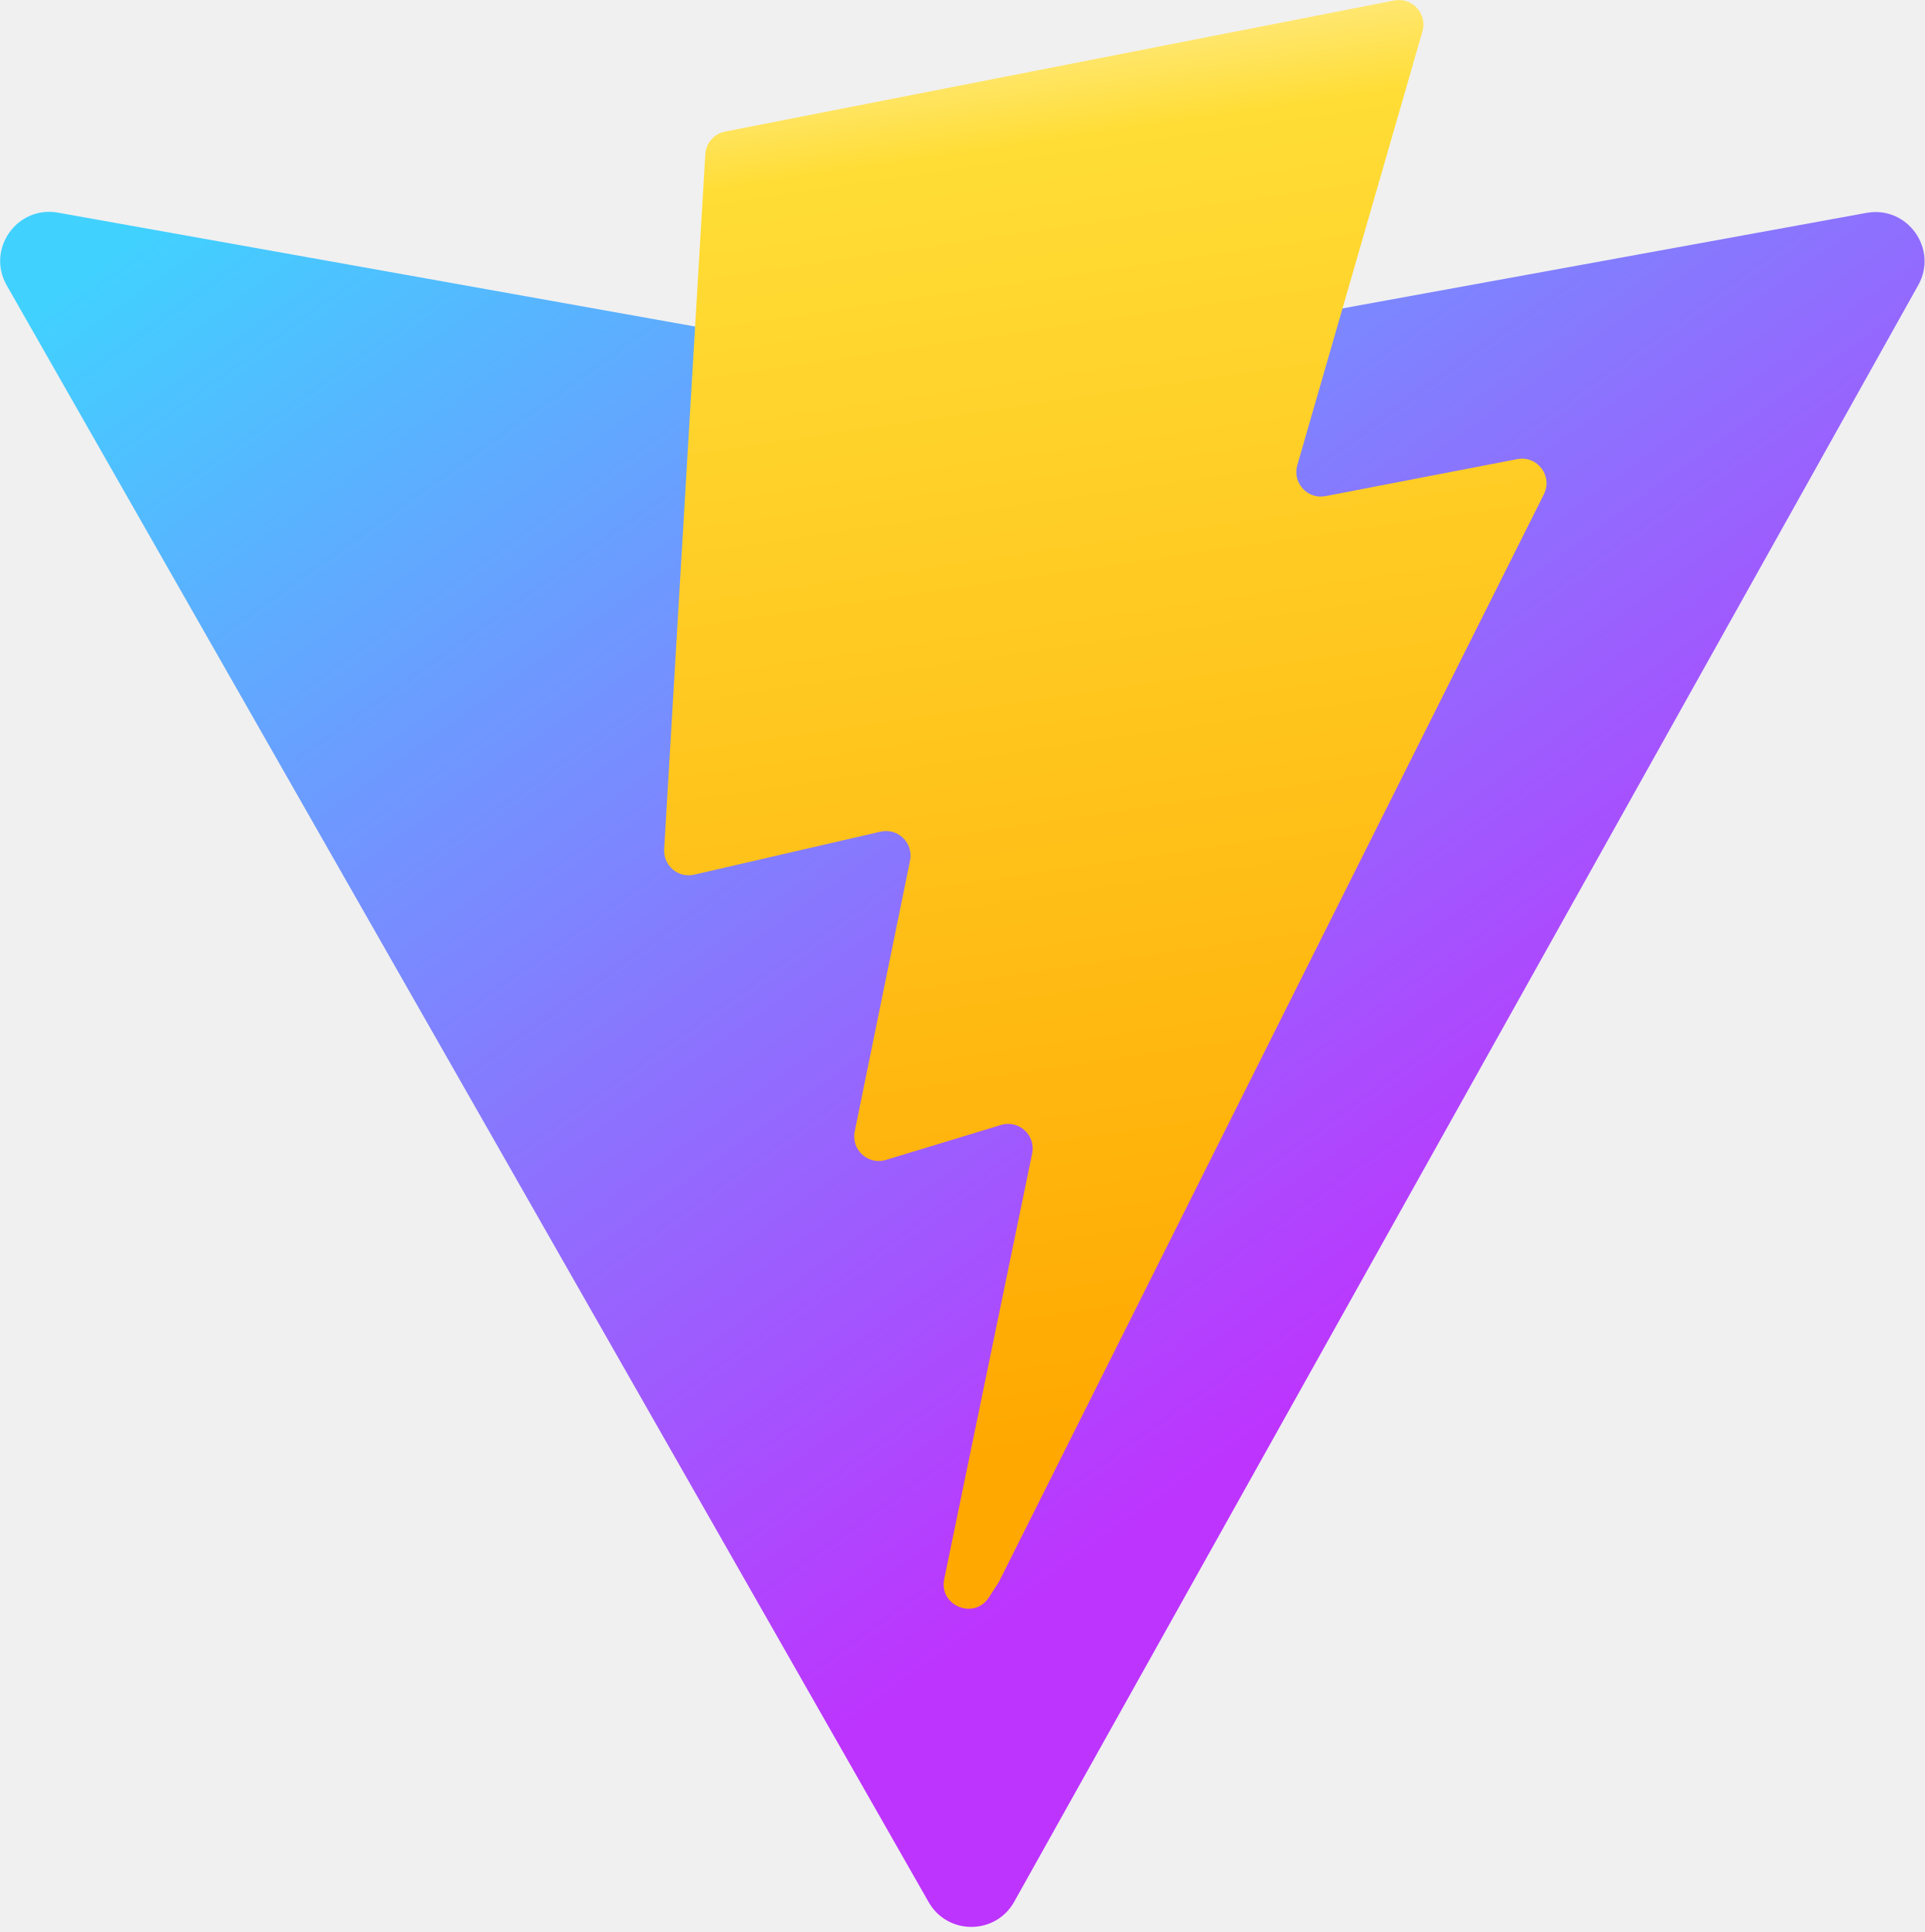
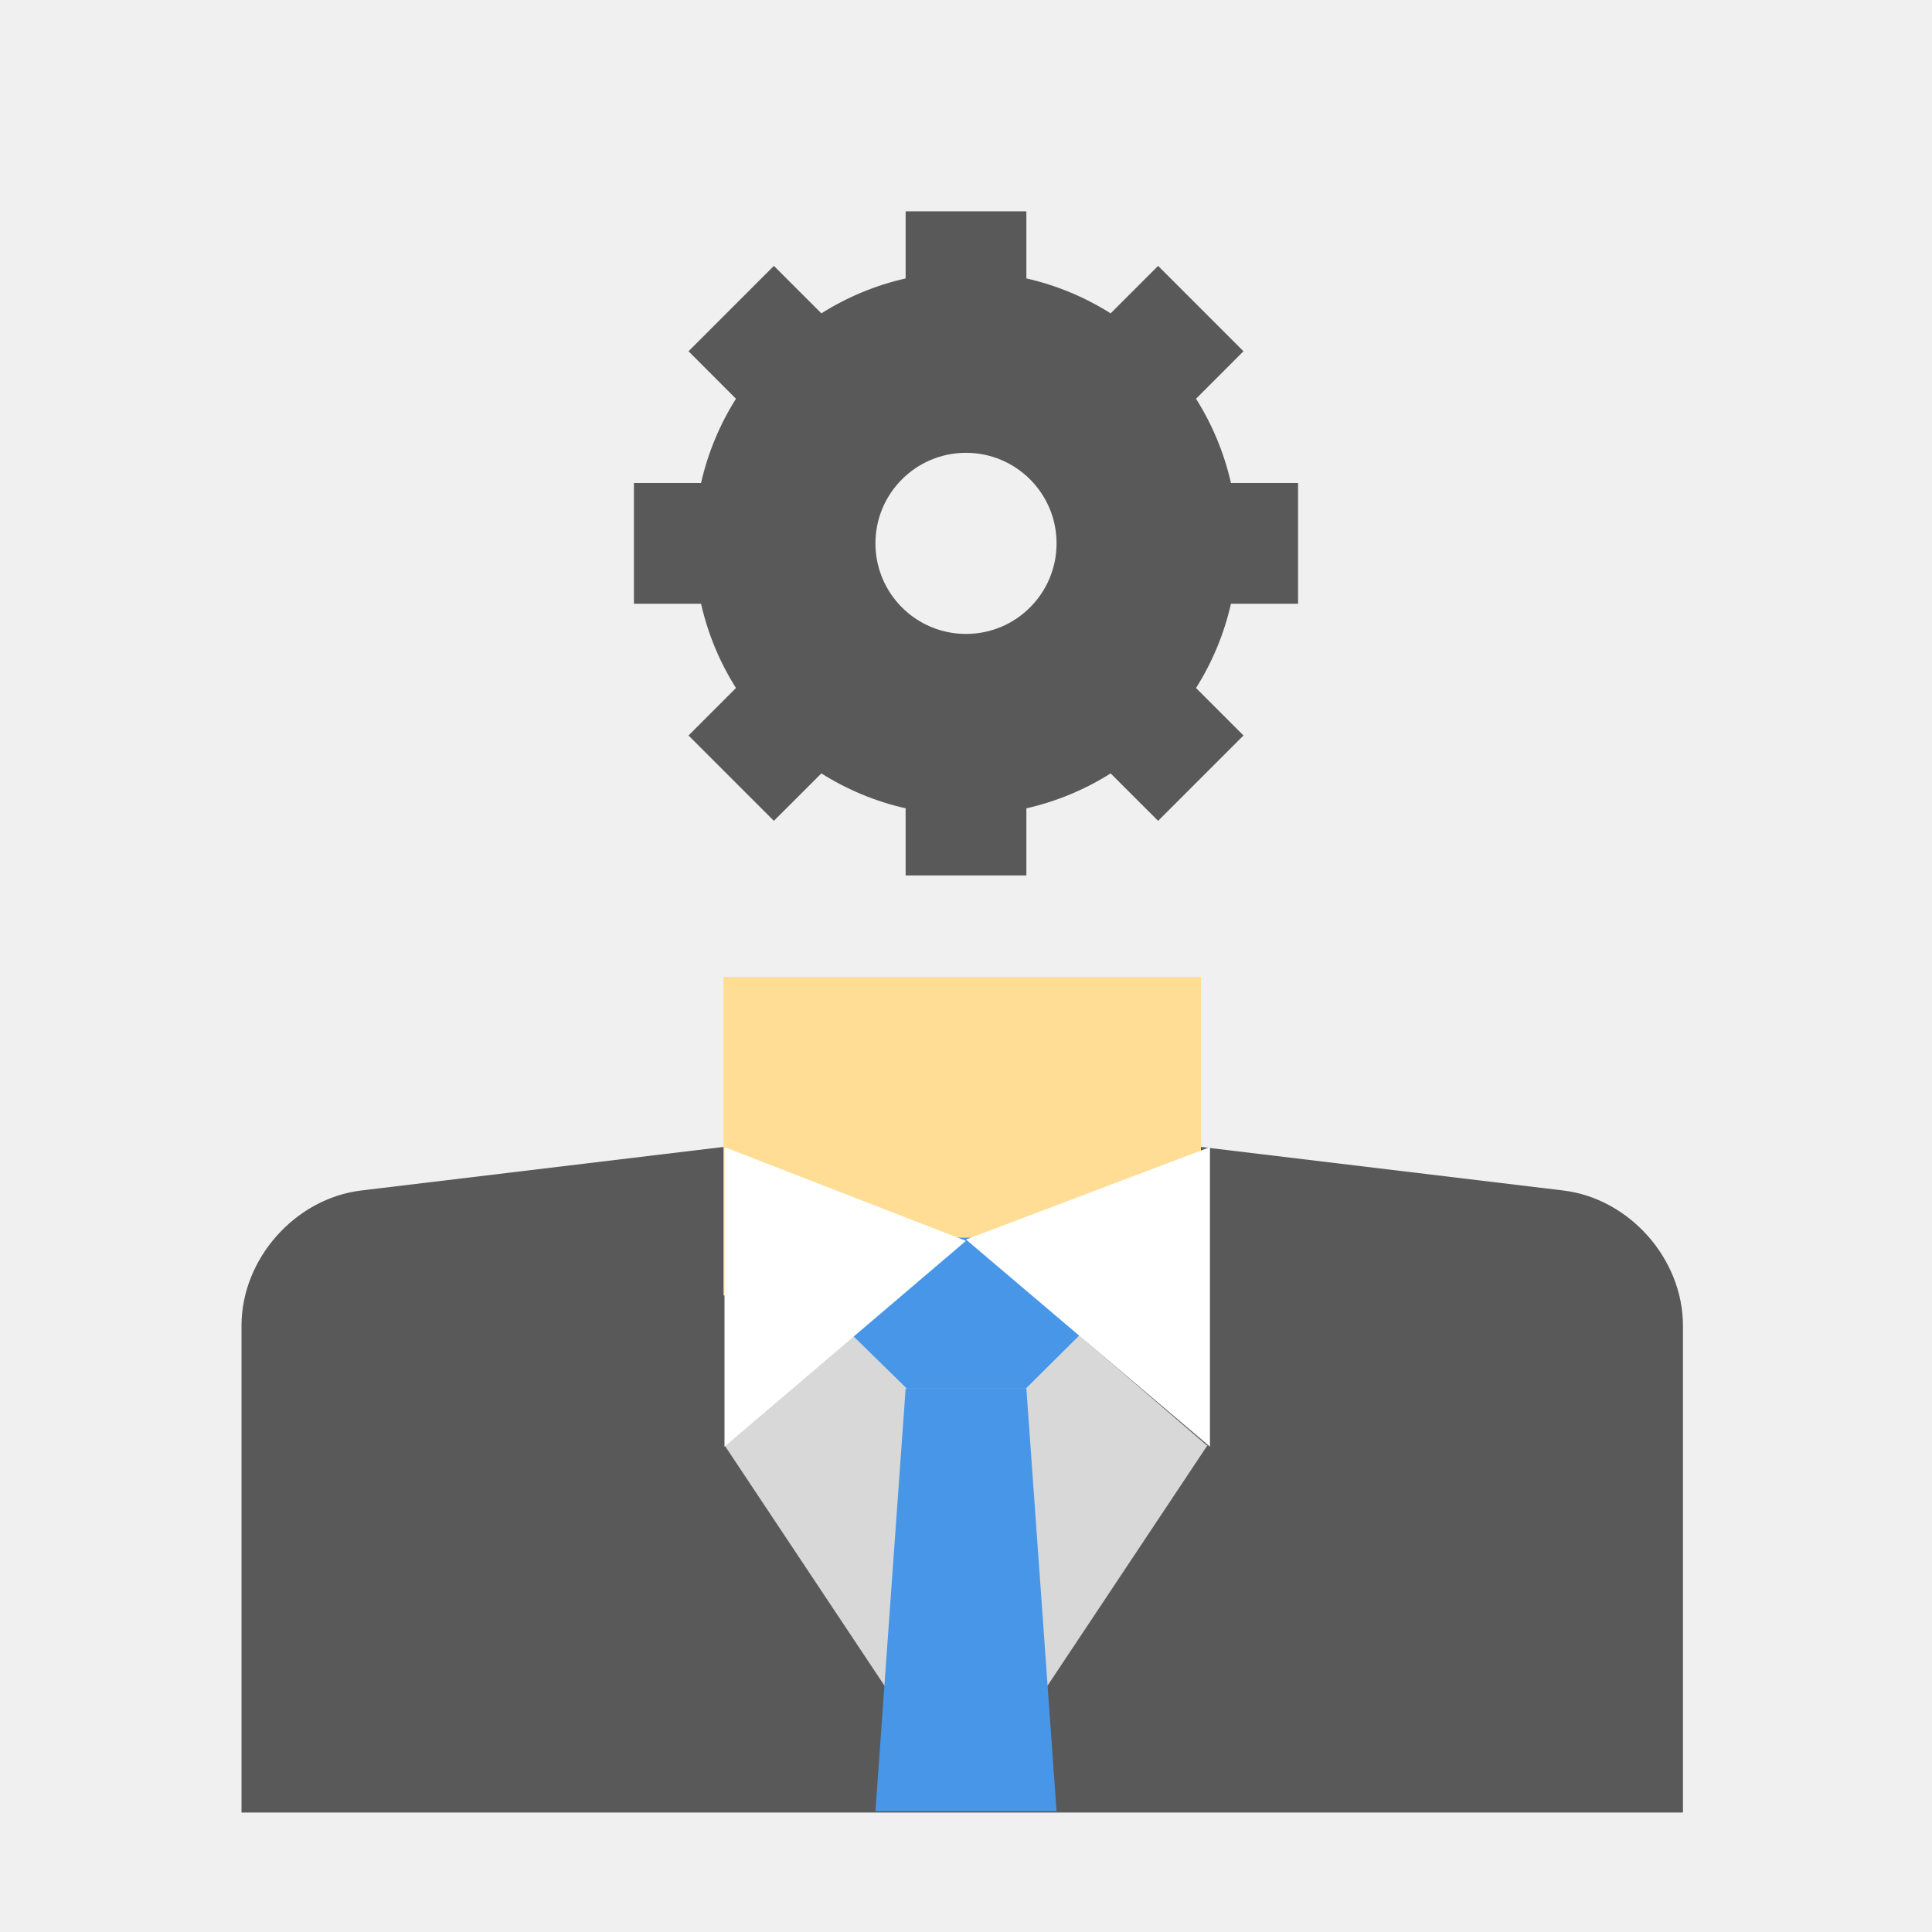
- <svg xmlns="http://www.w3.org/2000/svg" aria-hidden="true" role="img" class="iconify iconify--logos" width="31.88" height="32" preserveAspectRatio="xMidYMid meet" viewBox="0 0 256 257">
-   <defs>
-     <linearGradient id="IconifyId1813088fe1fbc01fb466" x1="-.828%" x2="57.636%" y1="7.652%" y2="78.411%">
-       <stop offset="0%" stop-color="#41D1FF" />
-       <stop offset="100%" stop-color="#BD34FE" />
-     </linearGradient>
-     <linearGradient id="IconifyId1813088fe1fbc01fb467" x1="43.376%" x2="50.316%" y1="2.242%" y2="89.03%">
-       <stop offset="0%" stop-color="#FFEA83" />
-       <stop offset="8.333%" stop-color="#FFDD35" />
-       <stop offset="100%" stop-color="#FFA800" />
-     </linearGradient>
-   </defs>
-   <path fill="url(#IconifyId1813088fe1fbc01fb466)" d="M255.153 37.938L134.897 252.976c-2.483 4.44-8.862 4.466-11.382.048L.875 37.958c-2.746-4.814 1.371-10.646 6.827-9.67l120.385 21.517a6.537 6.537 0 0 0 2.322-.004l117.867-21.483c5.438-.991 9.574 4.796 6.877 9.62Z" />
-   <path fill="url(#IconifyId1813088fe1fbc01fb467)" d="M185.432.063L96.44 17.501a3.268 3.268 0 0 0-2.634 3.014l-5.474 92.456a3.268 3.268 0 0 0 3.997 3.378l24.777-5.718c2.318-.535 4.413 1.507 3.936 3.838l-7.361 36.047c-.495 2.426 1.782 4.5 4.151 3.78l15.304-4.649c2.372-.72 4.652 1.36 4.15 3.788l-11.698 56.621c-.732 3.542 3.979 5.473 5.943 2.437l1.313-2.028l72.516-144.72c1.215-2.423-.88-5.186-3.54-4.672l-25.505 4.922c-2.396.462-4.435-1.77-3.759-4.114l16.646-57.705c.677-2.35-1.37-4.583-3.769-4.113Z" />
+ <svg xmlns="http://www.w3.org/2000/svg" width="800px" height="800px" viewBox="0 0 64 64">
+   <g fill="none" fill-rule="evenodd">
+     <path fill="#595959" d="M8,43.914 C8,41.704 9.775,39.699 11.969,39.436 L31.875,37.043 L51.781,39.436 C53.973,39.699 55.75,41.699 55.75,43.914 L55.75,60.043 L8,60.043 L8,43.914 Z" />
+     <polygon fill="#D8D8D8" points="32 59.899 24 47.875 40 47.875" />
+     <path fill="#FFDD95" d="M23.966,32.36 L39.784,32.36 L39.784,42.906 C39.784,42.906 34.422,44.815 31.875,44.815 C29.328,44.815 23.966,42.906 23.966,42.906 L23.966,32.36 Z" />
+     <polygon fill="#D8D8D8" points="32 47.899 24 41 40 41" transform="matrix(1 0 0 -1 0 88.9)" />
+     <polygon fill="#4796E7" points="29.001 41 34.992 41 35.992 44 33.98 46 30.042 46 28.001 44" />
+     <polygon fill="#FFF" points="24 38 31.998 41.105 24 47.922" />
+     <polygon fill="#FFF" points="32 38 40.081 41.061 32 47.922" transform="matrix(-1 0 0 1 72.081 0)" />
+     <polygon fill="#4796E7" points="30 46 34 46 35 60 29 60" />
+     <path fill="#595959" d="M24.38,13.209 L22.808,11.636 L25.636,8.808 L27.209,10.38 C28.054,9.847 28.995,9.451 30,9.223 L30,7 L34,7 L34,9.223 C35.005,9.451 35.946,9.847 36.791,10.38 L38.364,8.808 L41.192,11.636 L39.62,13.209 C40.153,14.054 40.549,14.995 40.777,16 L43,16 L43,20 L40.777,20 C40.549,21.005 40.153,21.946 39.62,22.791 L41.192,24.364 L38.364,27.192 L36.791,25.62 C35.946,26.153 35.005,26.549 34,26.777 L34,29 L30,29 L30,26.777 C28.995,26.549 28.054,26.153 27.209,25.62 L25.636,27.192 L22.808,24.364 L24.38,22.791 C23.847,21.946 23.451,21.005 23.223,20 L21,20 L21,16 L23.223,16 C23.451,14.995 23.847,14.054 24.38,13.209 Z M32,21 C33.657,21 35,19.657 35,18 C35,16.343 33.657,15 32,15 C30.343,15 29,16.343 29,18 C29,19.657 30.343,21 32,21 Z" />
+   </g>
</svg>
